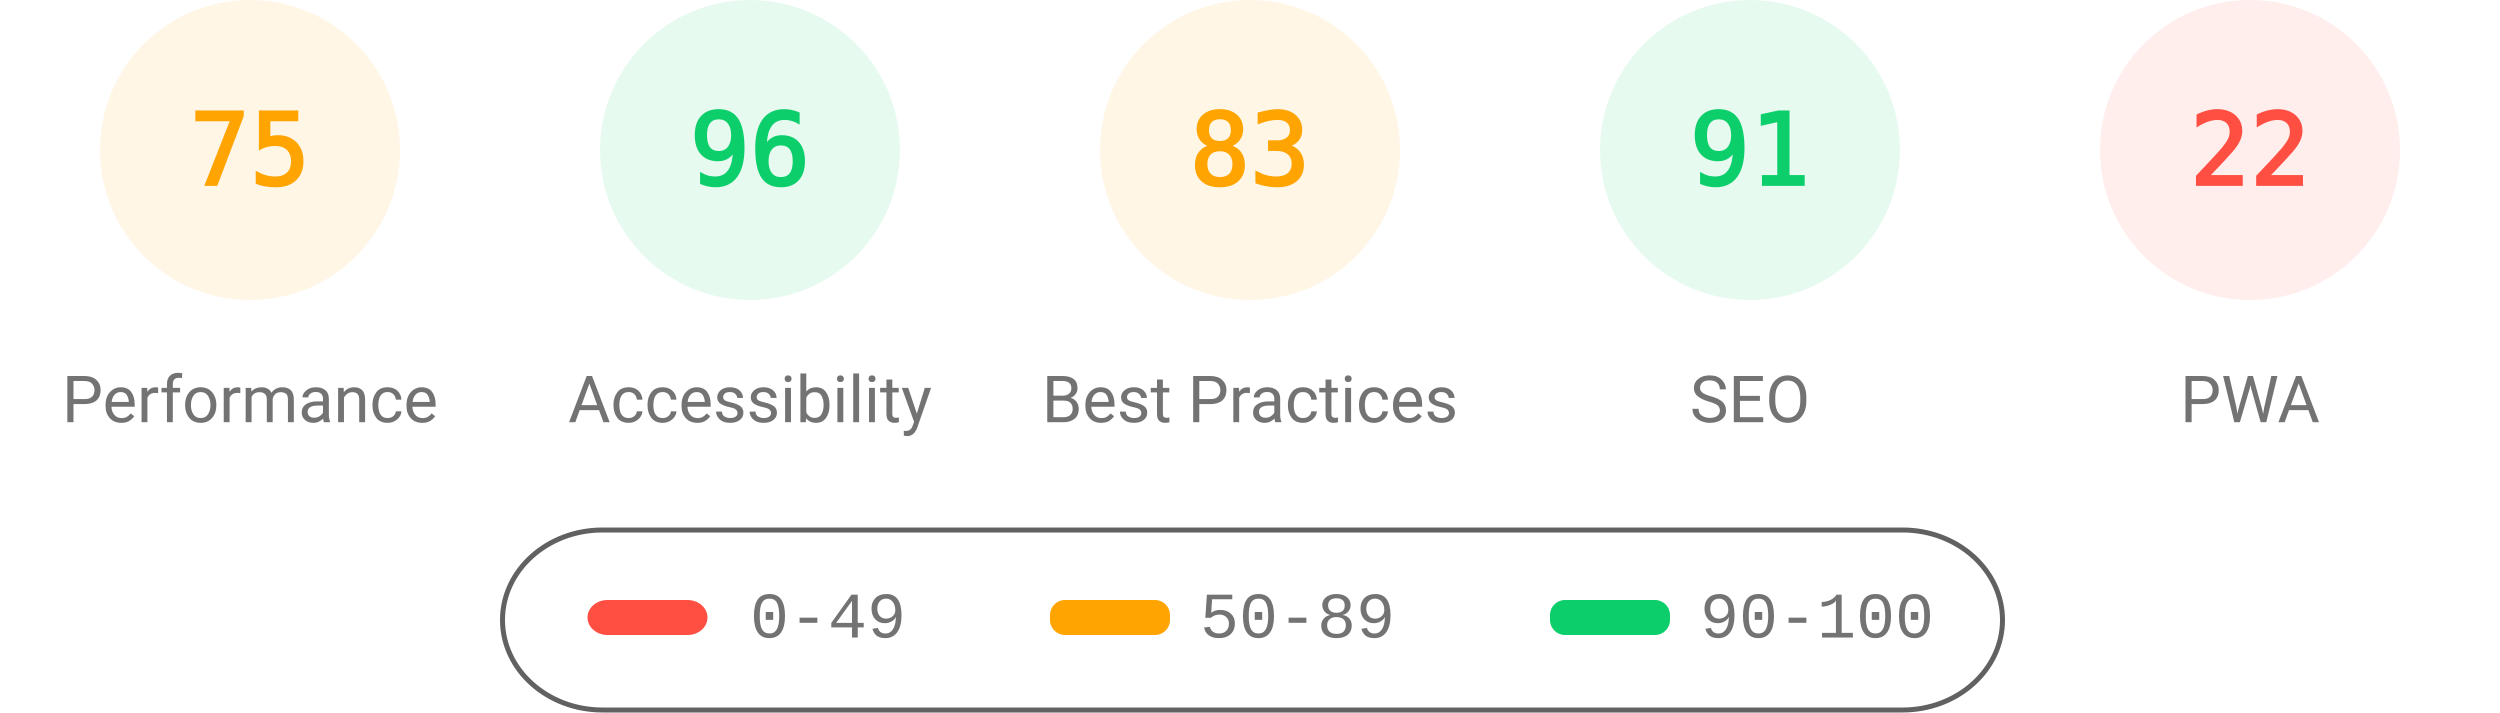
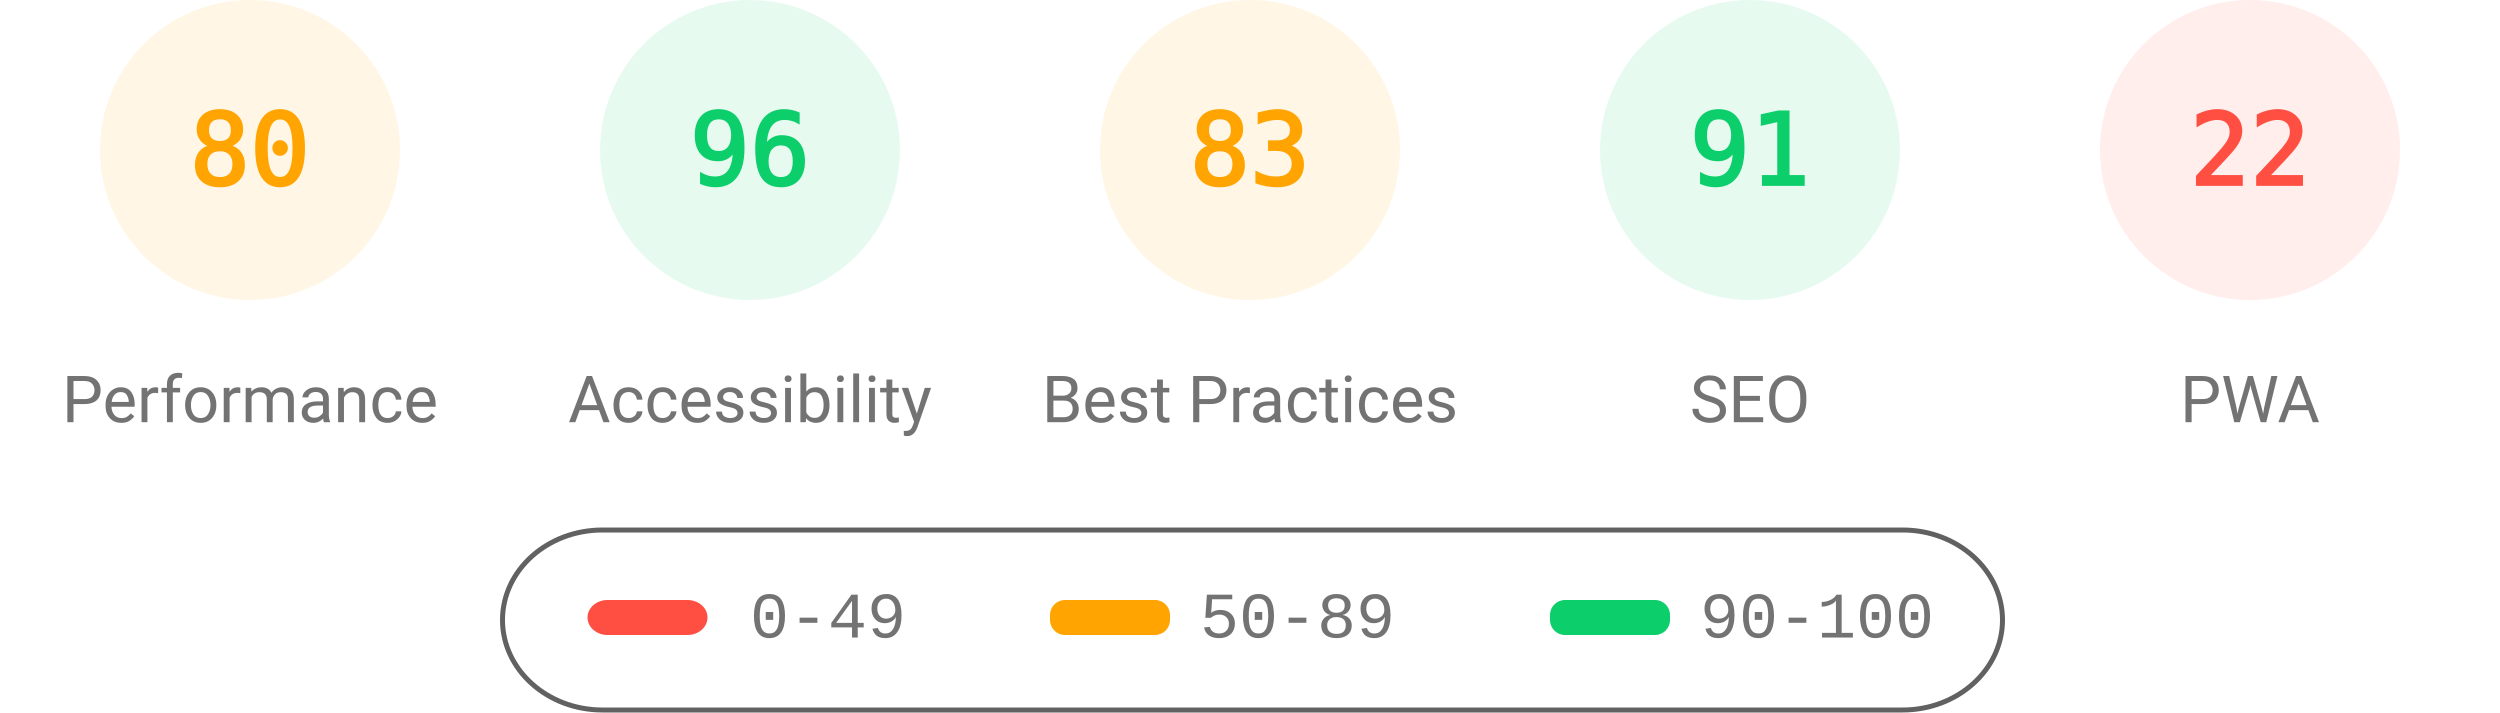
<svg xmlns="http://www.w3.org/2000/svg" fill="none" width="1000" height="285">
  <style>.gauge-base{opacity:.1}.gauge-arc{fill:none;animation-delay:250ms;stroke-linecap:round;transform:rotate(-90deg);transform-origin:100px 60px;animation:load-gauge 1s ease forwards}.guage-text{font-size:40px;font-family:monospace;text-align:center}.guage-red{color:#ff4e42;fill:#ff4e42;stroke:#ff4e42}.guage-orange{color:#ffa400;fill:#ffa400;stroke:#ffa400}.guage-green{color:#0cce6b;fill:#0cce6b;stroke:#0cce6b}.guage-undefined{color:#5c5c5c;fill:#5c5c5c;stroke:#5c5c5c}.guage-title{color:#737373;fill:#737373;stroke:none;font-size:26px;line-height:26px;font-family:Roboto,Halvetica,Arial,sans-serif}@keyframes load-gauge{from{stroke-dasharray:0 352.858}}</style>
  <svg class="guage-div guage-perf guage-orange" viewBox="0 0 200 200" width="200" height="200">
    <circle class="gauge-base" r="56" cx="100" cy="60" stroke-width="8" />
-     <circle class="gauge-arc guage-arc-1" r="56" cx="100" cy="60" stroke-width="8" style="stroke-dasharray:263.893,351.858" />
-     <text class="guage-text" x="100" y="60" alignment-baseline="central" dominant-baseline="central" text-anchor="middle">75</text>
+     <circle class="gauge-arc guage-arc-1" r="56" cx="100" cy="60" stroke-width="8" style="stroke-dasharray:281.486,351.858" />
+     <text class="guage-text" x="100" y="60" alignment-baseline="central" dominant-baseline="central" text-anchor="middle">80</text>
    <text class="guage-title" x="100" y="160" alignment-baseline="central" dominant-baseline="central" text-anchor="middle">Performance</text>
  </svg>
  <svg class="guage-div guage-acc guage-green" viewBox="0 0 200 200" width="200" height="200" x="200">
    <circle class="gauge-base" r="56" cx="100" cy="60" stroke-width="8" />
    <circle class="gauge-arc guage-arc-2" r="56" cx="100" cy="60" stroke-width="8" style="stroke-dasharray:337.784,351.858" />
    <text class="guage-text" x="100" y="60" alignment-baseline="central" dominant-baseline="central" text-anchor="middle">96</text>
    <text class="guage-title" x="100" y="160" alignment-baseline="central" dominant-baseline="central" text-anchor="middle">Accessibility</text>
  </svg>
  <svg class="guage-div guage-best guage-orange" viewBox="0 0 200 200" width="200" height="200" x="400">
    <circle class="gauge-base" r="56" cx="100" cy="60" stroke-width="8" />
    <circle class="gauge-arc guage-arc-3" r="56" cx="100" cy="60" stroke-width="8" style="stroke-dasharray:292.042,351.858" />
    <text class="guage-text" x="100" y="60" alignment-baseline="central" dominant-baseline="central" text-anchor="middle">83</text>
    <text class="guage-title" x="100" y="160" alignment-baseline="central" dominant-baseline="central" text-anchor="middle">Best Practices</text>
  </svg>
  <svg class="guage-div guage-seo guage-green" viewBox="0 0 200 200" width="200" height="200" x="600">
    <circle class="gauge-base" r="56" cx="100" cy="60" stroke-width="8" />
    <circle class="gauge-arc guage-arc-4" r="56" cx="100" cy="60" stroke-width="8" style="stroke-dasharray:320.191,351.858" />
    <text class="guage-text" x="100" y="60" alignment-baseline="central" dominant-baseline="central" text-anchor="middle">91</text>
    <text class="guage-title" x="100" y="160" alignment-baseline="central" dominant-baseline="central" text-anchor="middle">SEO</text>
  </svg>
  <svg class="guage-div guage-pwa guage-red" viewBox="0 0 200 200" width="200" height="200" x="800">
    <circle class="gauge-base" r="56" cx="100" cy="60" stroke-width="8" />
    <circle class="gauge-arc guage-arc-4" r="56" cx="100" cy="60" stroke-width="8" style="stroke-dasharray:77.409,351.858" />
    <text class="guage-text" x="100" y="60" alignment-baseline="central" dominant-baseline="central" text-anchor="middle">22</text>
    <text class="guage-title" x="100" y="160" alignment-baseline="central" dominant-baseline="central" text-anchor="middle">PWA</text>
  </svg>
  <svg width="604" height="76" x="200" y="210">
    <path fill="none" id="canvas_background" d="M-1-1h604v80H-1z" />
    <rect fill-opacity="0" stroke="#616161" stroke-width="2" rx="40" id="svg_2" height="72" width="600" y="2" x="1" fill="#000" />
    <rect stroke="#000" rx="8" id="svg_3" height="14" width="48" y="30" x="35" stroke-opacity="null" stroke-width="0" fill="#ff4e42" />
    <rect stroke="#000" rx="6" id="svg_4" height="14" width="48" y="30" x="220" stroke-opacity="null" stroke-width="0" fill="#ffa400" />
    <rect stroke="#000" rx="6" id="svg_5" height="14" width="48" y="30" x="420" stroke-opacity="null" stroke-width="0" fill="#0cce6b" />
    <text xml:space="preserve" text-anchor="start" font-family="'Courier New', Courier, monospace" font-size="26" id="svg_6" y="45" x="100" stroke-opacity="null" stroke-width="0" stroke="#000" fill="#737373">0-49</text>
    <text xml:space="preserve" text-anchor="start" font-family="'Courier New', Courier, monospace" font-size="26" id="svg_7" y="45" x="280" stroke-opacity="null" stroke-width="0" stroke="#000" fill="#737373">50-89</text>
    <text xml:space="preserve" text-anchor="start" font-family="'Courier New', Courier, monospace" font-size="26" id="svg_8" y="45" x="480" stroke-opacity="null" stroke-width="0" stroke="#000" fill="#737373">90-100</text>
  </svg>
</svg>
